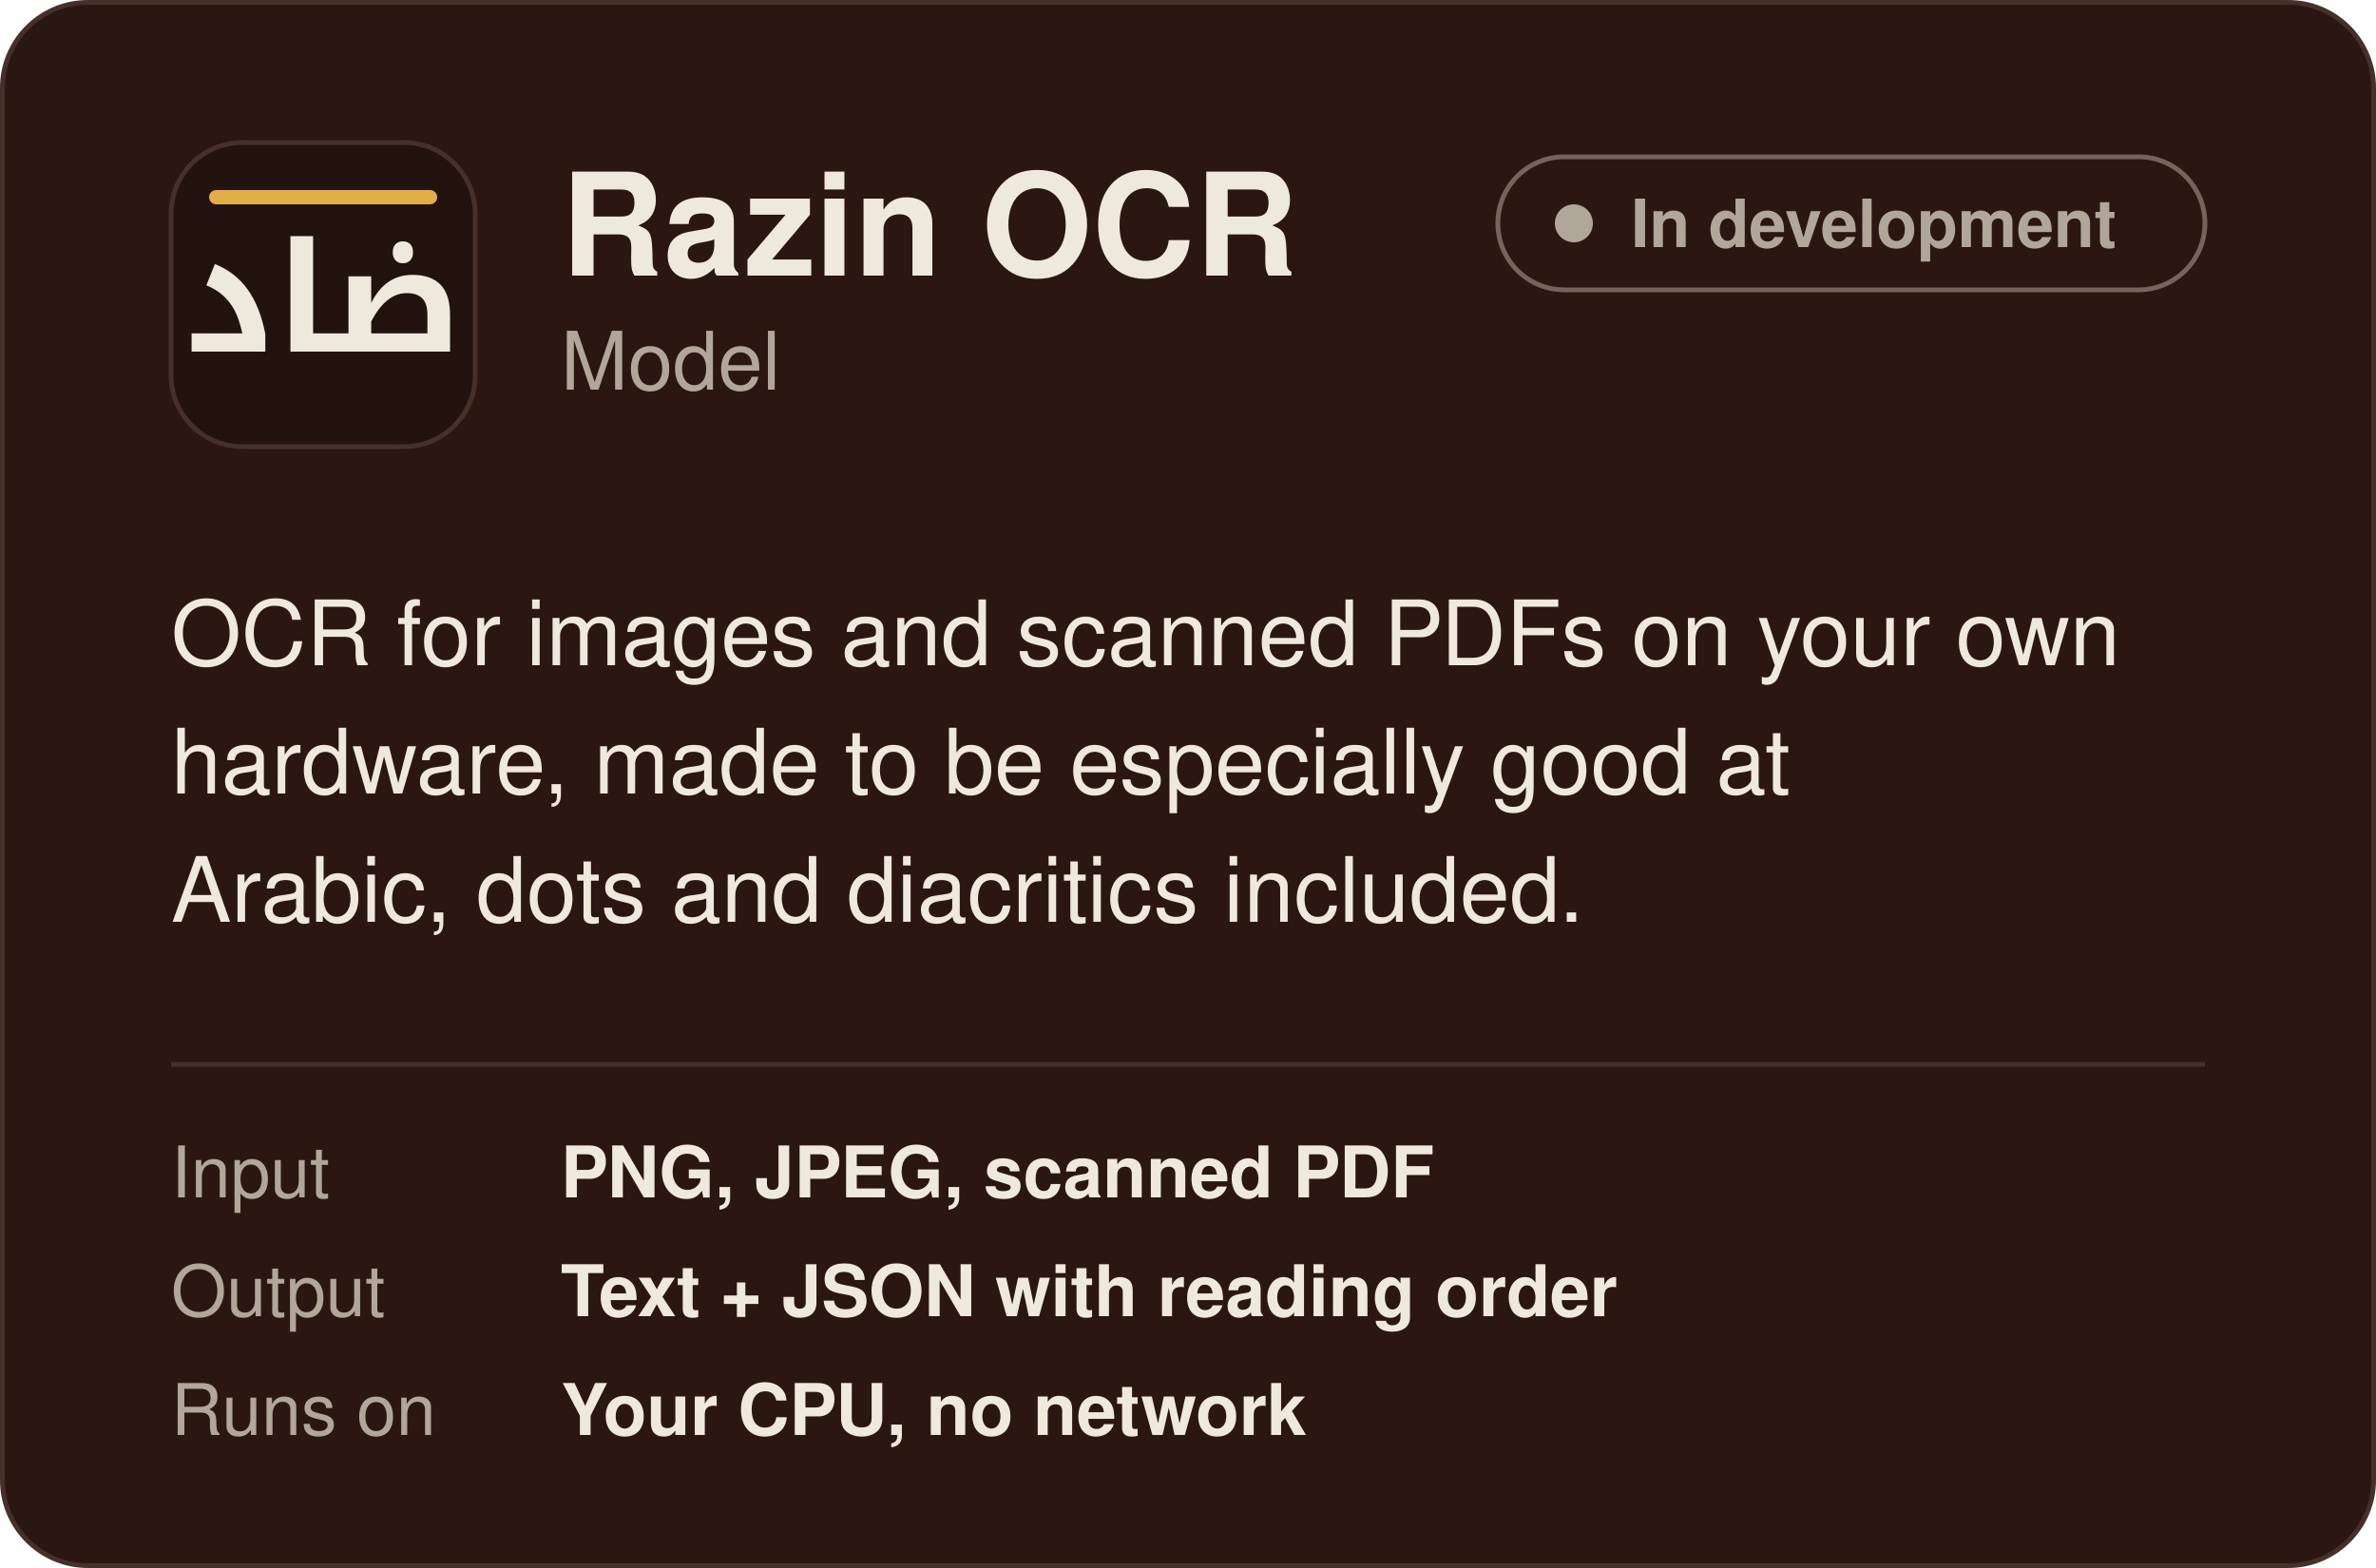
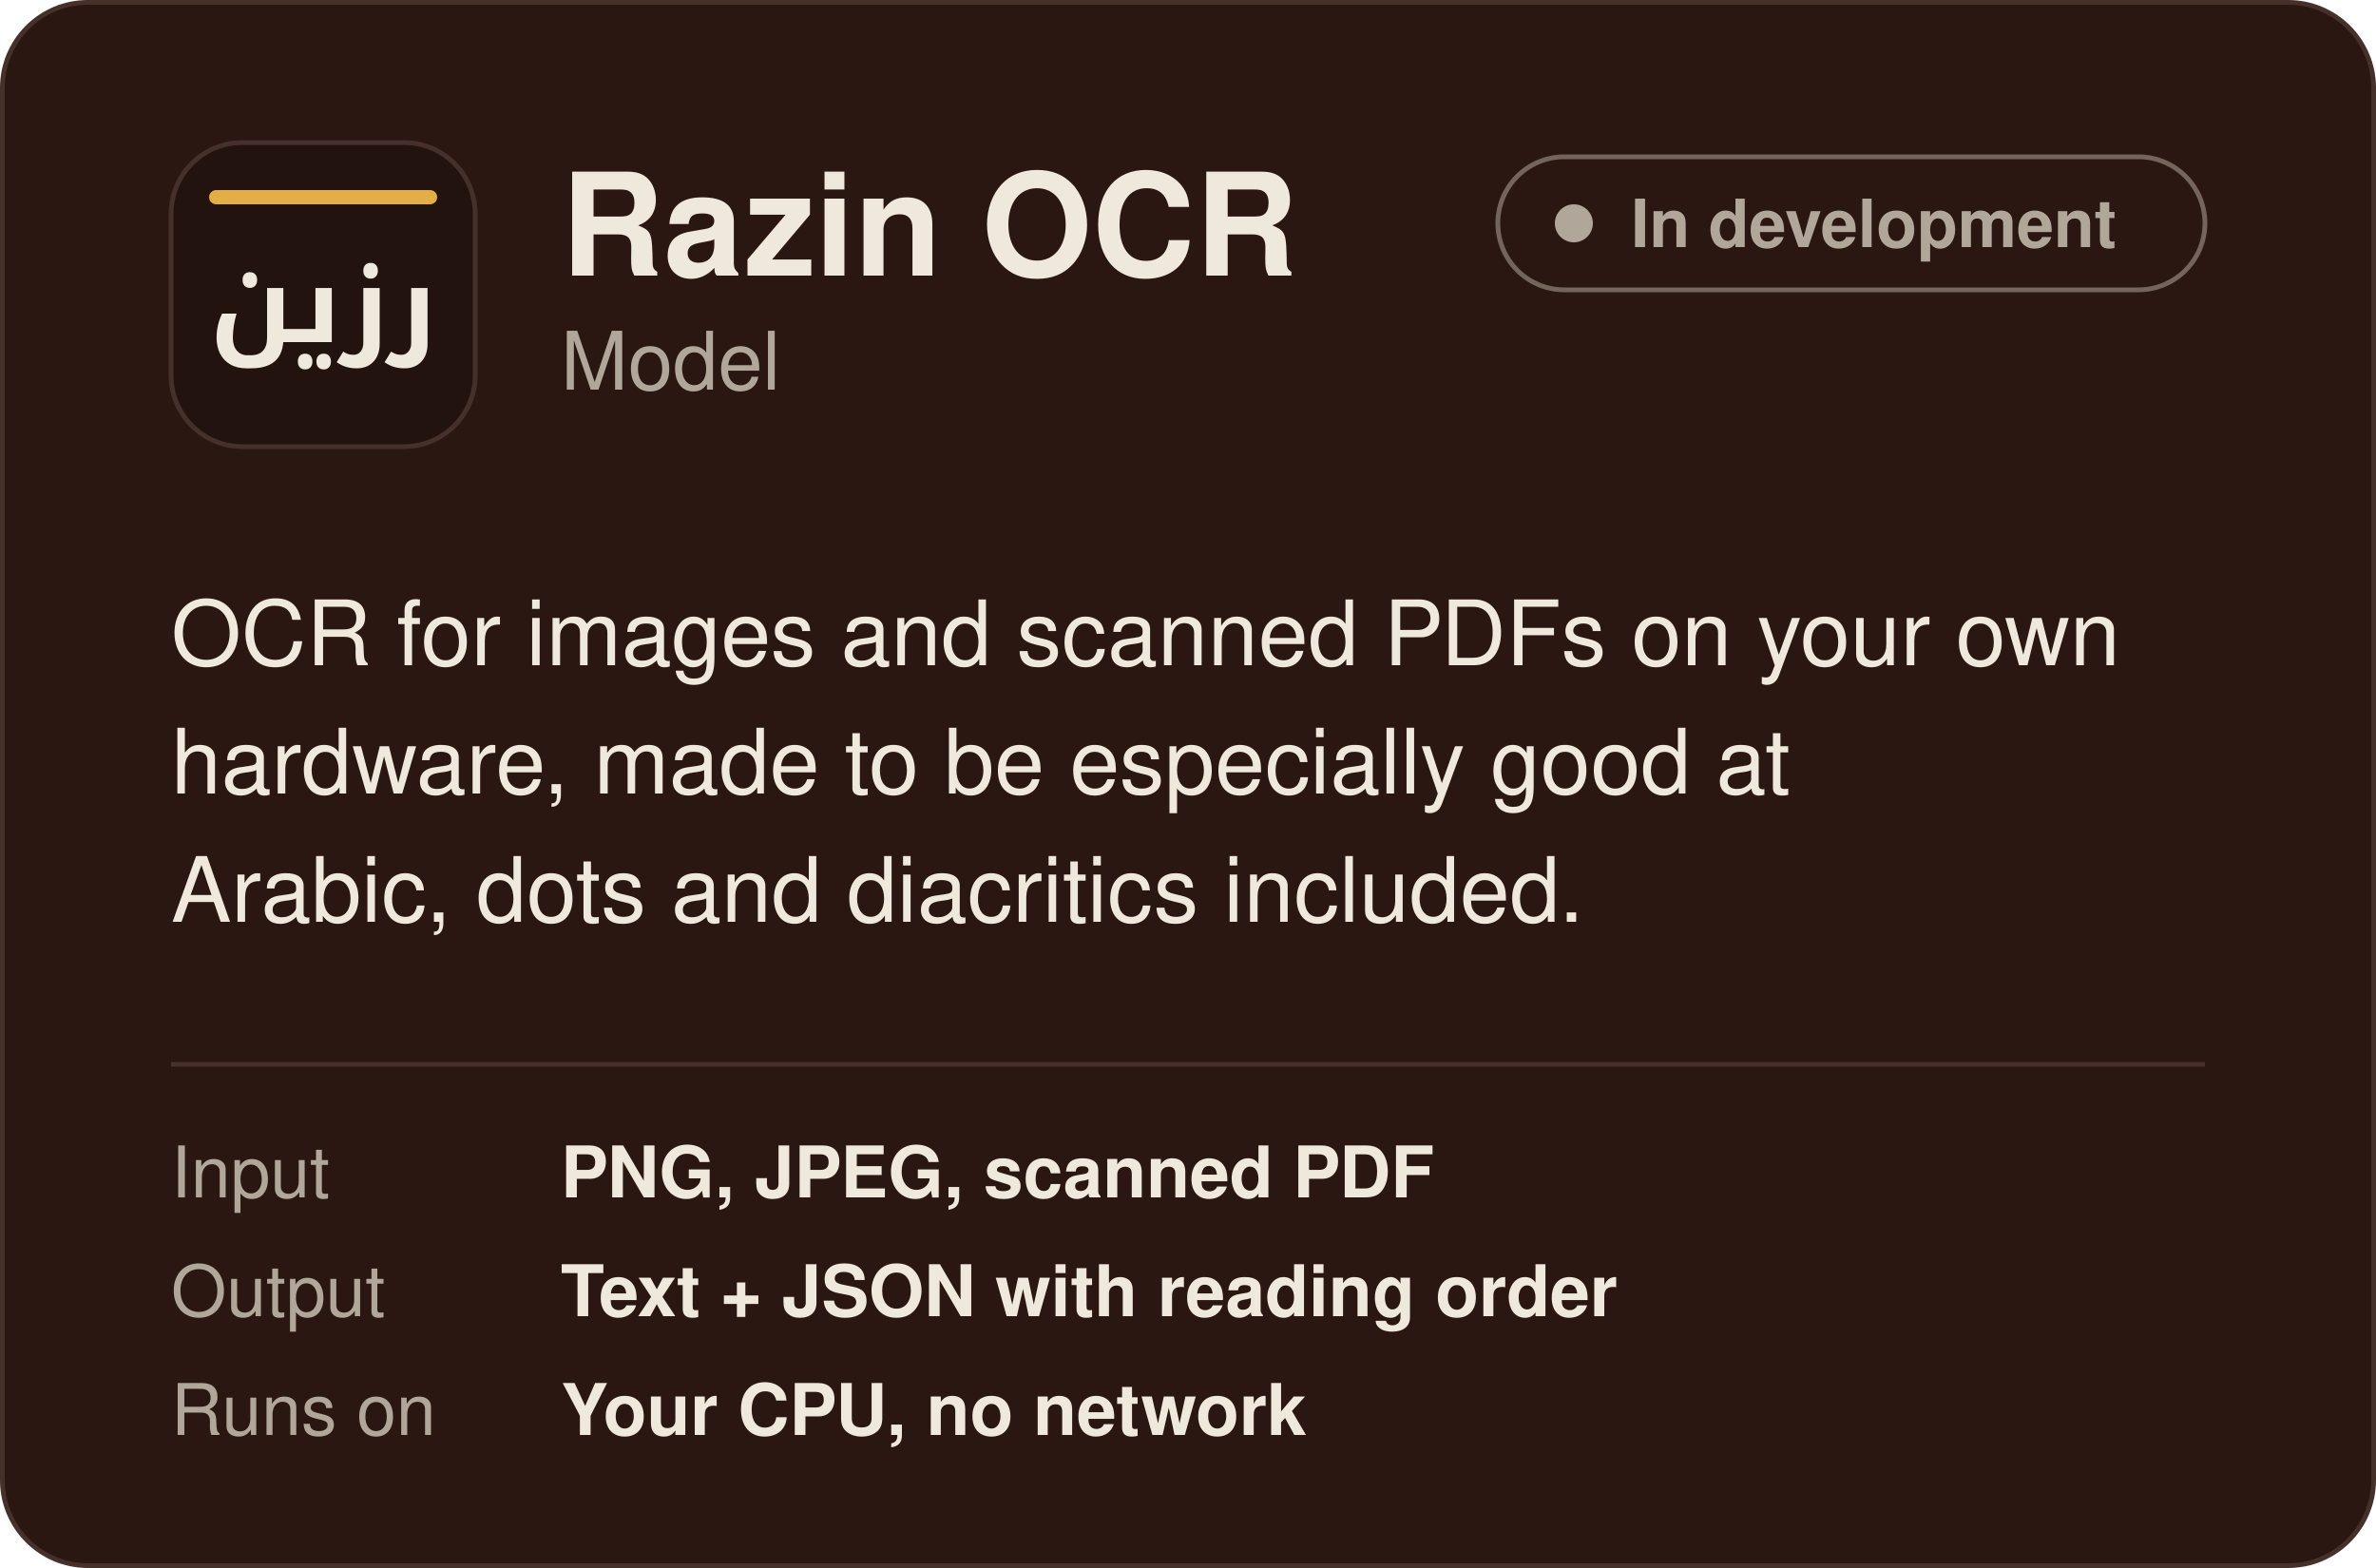
<svg xmlns="http://www.w3.org/2000/svg" viewBox="0 0 500 330" width="500" height="330" role="img" aria-label="Razin OCR: OCR for images and scanned PDFs on your own hardware, made to be especially good at Arabic, dots and diacritics included.">
  <style>
      text { font-family: -apple-system, 'Segoe UI', 'Helvetica Neue', Helvetica, Arial, sans-serif; }
      .name { font-size: 30px; font-weight: 750; fill: #EEE9DC; }
      .kind { font-size: 17px; fill: #B0A699; }
      .pill { font-size: 14px; font-weight: 600; fill: #B0A699; }
      .desc { font-size: 19px; fill: #EEE9DC; }
      .fk { font-size: 15px; fill: #B0A699; }
      .fv { font-size: 15px; fill: #EEE9DC; font-weight: 600; }
      .card { animation: in .7s ease-out both; }
      @keyframes in { from { opacity: 0; transform: translateY(8px); } to { opacity: 1; } }
      .pulse { animation: pulse 1.8s ease-out infinite; transform-box: fill-box; transform-origin: center; }
      @keyframes pulse { from { opacity: .7; transform: scale(1); } to { opacity: 0; transform: scale(2.6); } }
      .scan { animation: scan 2.6s ease-in-out infinite alternate; }
      @keyframes scan { from { transform: translateY(0); } to { transform: translateY(42px); } }
    </style>
  <g class="card">
    <rect x=".5" y=".5" width="499" height="329" rx="18" fill="#2A1712" stroke="#45302A" />
    <g transform="translate(36 30)">
      <rect width="64" height="64" rx="15" fill="#23130F" stroke="#45302A" />
-       <text x="32" y="44" text-anchor="middle" style="font-family: 'Noto Kufi Arabic', 'Geeza Pro', 'Segoe UI', 'Noto Sans Arabic', sans-serif; font-size: 32px; font-weight: 700; fill: #EEE9DC">ضاد</text>
+       <text x="32" y="42" text-anchor="middle" style="font-family: 'Noto Kufi Arabic', 'Geeza Pro', 'Segoe UI', 'Noto Sans Arabic', sans-serif; font-size: 23px; font-weight: 700; fill: #EEE9DC">رزين</text>
      <rect class="scan" x="8" y="10" width="48" height="3" rx="1.5" fill="#E3AE45" />
    </g>
    <text class="name" x="118" y="58">Razin OCR</text>
    <text class="kind" x="118" y="82">Model</text>
    <rect x="315.2" y="33" width="148.8" height="28" rx="14" fill="none" stroke="#B0A699" stroke-opacity=".55" />
    <circle cx="331.2" cy="47" r="4" fill="#B0A699" />
    <text class="pill" x="343.2" y="52">In development</text>
    <text class="desc" x="36" y="140">OCR for images and scanned PDFs on your own</text>
    <text class="desc" x="36" y="167">hardware, made to be especially good at</text>
    <text class="desc" x="36" y="194">Arabic, dots and diacritics included.</text>
    <line x1="36" x2="464" y1="224" y2="224" stroke="#45302A" />
    <text class="fk" x="36" y="252">Input</text>
    <text class="fv" x="118" y="252">PNG, JPEG, scanned PDF</text>
    <text class="fk" x="36" y="277">Output</text>
    <text class="fv" x="118" y="277">Text + JSON with reading order</text>
    <text class="fk" x="36" y="302">Runs on</text>
    <text class="fv" x="118" y="302">Your CPU, no network</text>
  </g>
</svg>
